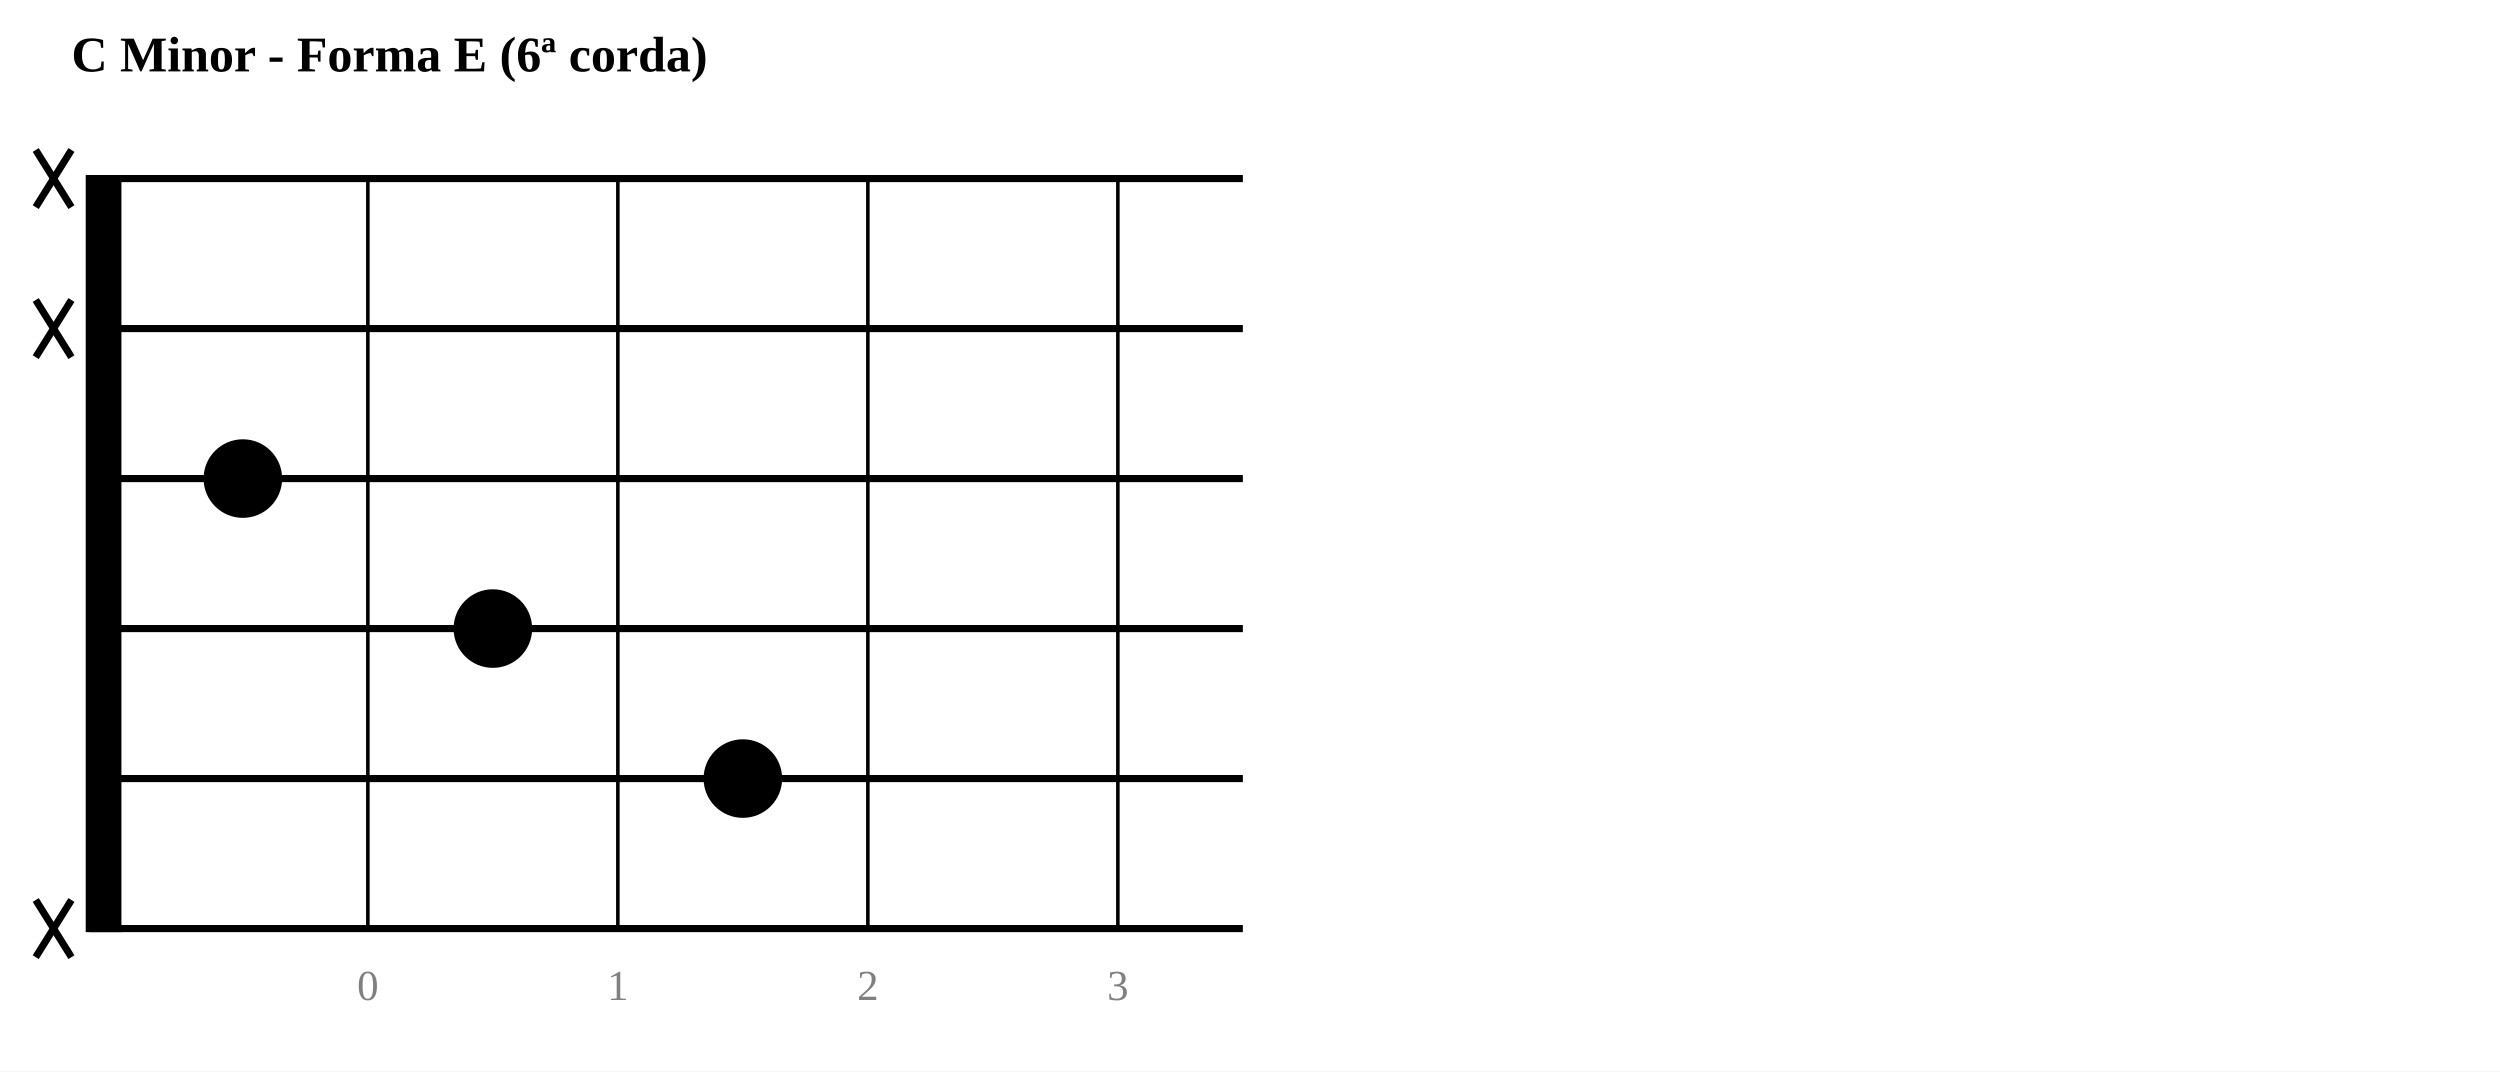
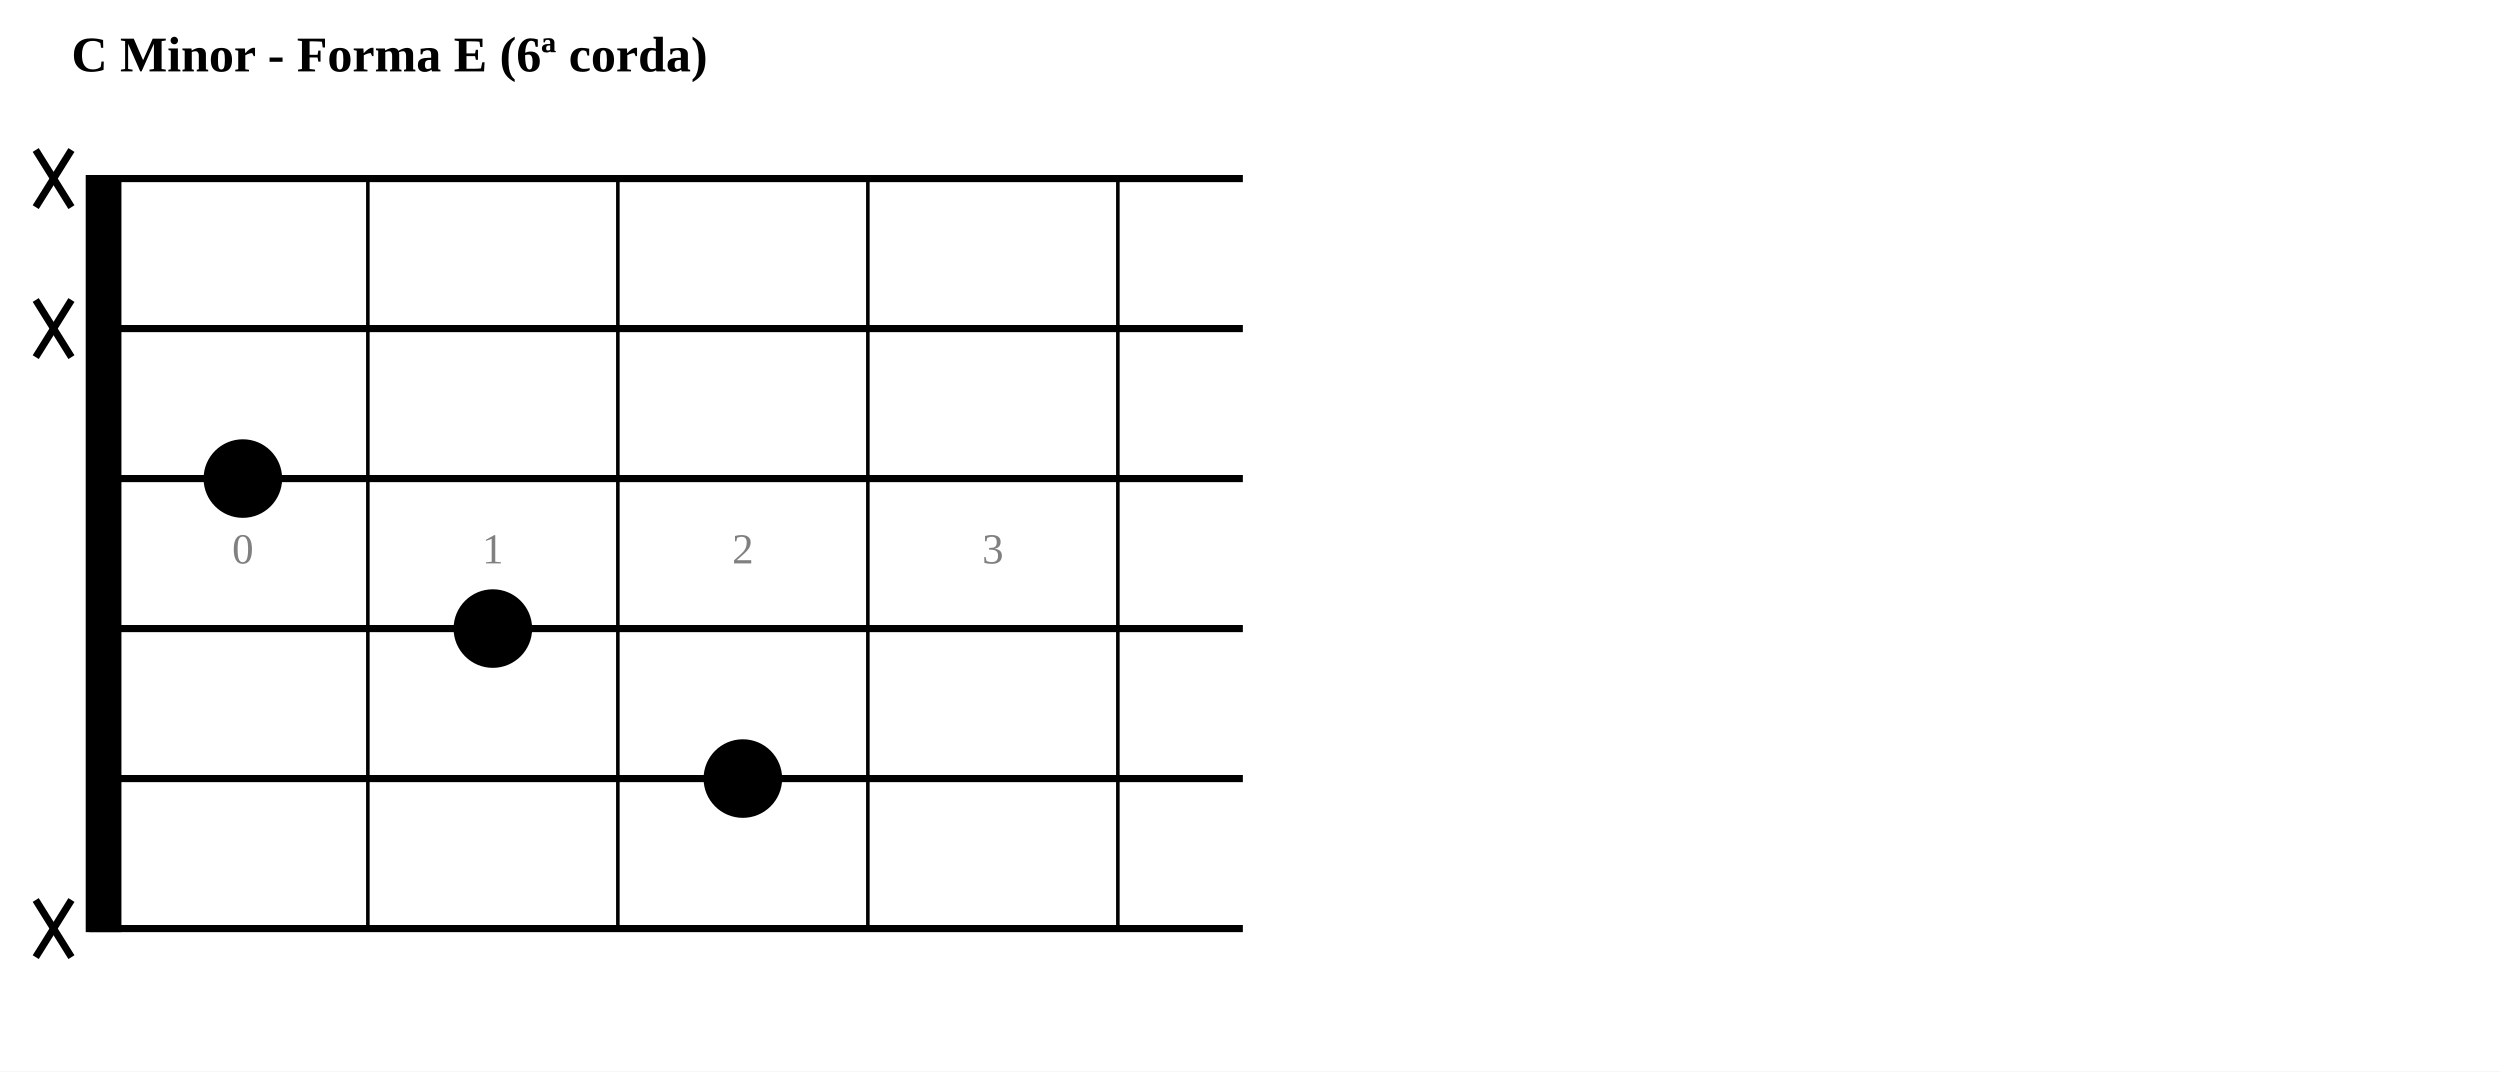
<svg xmlns="http://www.w3.org/2000/svg" width="700" height="300">
  <rect width="700" height="300" fill="white" />
  <text x="20" y="20" text-anchor="start" font-size="14" font-weight="bold">C Minor - Forma E (6ª corda)</text>
  <rect x="25" y="50" width="8" height="210.0" fill="black" stroke="black" stroke-width="2" />
  <line x1="25" y1="50.0" x2="348.0" y2="50.0" stroke="black" stroke-width="2" />
  <line x1="25" y1="92.0" x2="348.0" y2="92.0" stroke="black" stroke-width="2" />
  <line x1="25" y1="134.0" x2="348.0" y2="134.0" stroke="black" stroke-width="2" />
  <line x1="25" y1="176.0" x2="348.0" y2="176.0" stroke="black" stroke-width="2" />
  <line x1="25" y1="218.0" x2="348.0" y2="218.0" stroke="black" stroke-width="2" />
  <line x1="25" y1="260.0" x2="348.0" y2="260.0" stroke="black" stroke-width="2" />
  <line x1="103" y1="50" x2="103" y2="260.0" stroke="black" stroke-width="1" />
-   <text x="103" y="280.0" text-anchor="middle" font-size="12" fill="gray">0</text>
  <line x1="173" y1="50" x2="173" y2="260.0" stroke="black" stroke-width="1" />
-   <text x="173" y="280.0" text-anchor="middle" font-size="12" fill="gray">1</text>
  <line x1="243" y1="50" x2="243" y2="260.0" stroke="black" stroke-width="1" />
-   <text x="243" y="280.0" text-anchor="middle" font-size="12" fill="gray">2</text>
  <line x1="313" y1="50" x2="313" y2="260.0" stroke="black" stroke-width="1" />
-   <text x="313" y="280.0" text-anchor="middle" font-size="12" fill="gray">3</text>
+   <text x="68.0" y="155.0" text-anchor="middle" font-size="12" fill="gray" dominant-baseline="middle">0</text>
+   <text x="138.0" y="155.0" text-anchor="middle" font-size="12" fill="gray" dominant-baseline="middle">1</text>
+   <text x="208.0" y="155.0" text-anchor="middle" font-size="12" fill="gray" dominant-baseline="middle">2</text>
+   <text x="278.0" y="155.0" text-anchor="middle" font-size="12" fill="gray" dominant-baseline="middle">3</text>
  <line x1="10" y1="42.0" x2="20" y2="58.0" stroke="black" stroke-width="2" />
  <line x1="20" y1="42.0" x2="10" y2="58.0" stroke="black" stroke-width="2" />
  <line x1="10" y1="84.0" x2="20" y2="100.0" stroke="black" stroke-width="2" />
  <line x1="20" y1="84.0" x2="10" y2="100.0" stroke="black" stroke-width="2" />
  <circle cx="68.0" cy="134.0" r="10" fill="black" stroke="black" stroke-width="2" />
  <circle cx="138.0" cy="176.0" r="10" fill="black" stroke="black" stroke-width="2" />
  <circle cx="208.0" cy="218.0" r="10" fill="black" stroke="black" stroke-width="2" />
  <line x1="10" y1="252.0" x2="20" y2="268.0" stroke="black" stroke-width="2" />
  <line x1="20" y1="252.0" x2="10" y2="268.0" stroke="black" stroke-width="2" />
</svg>
